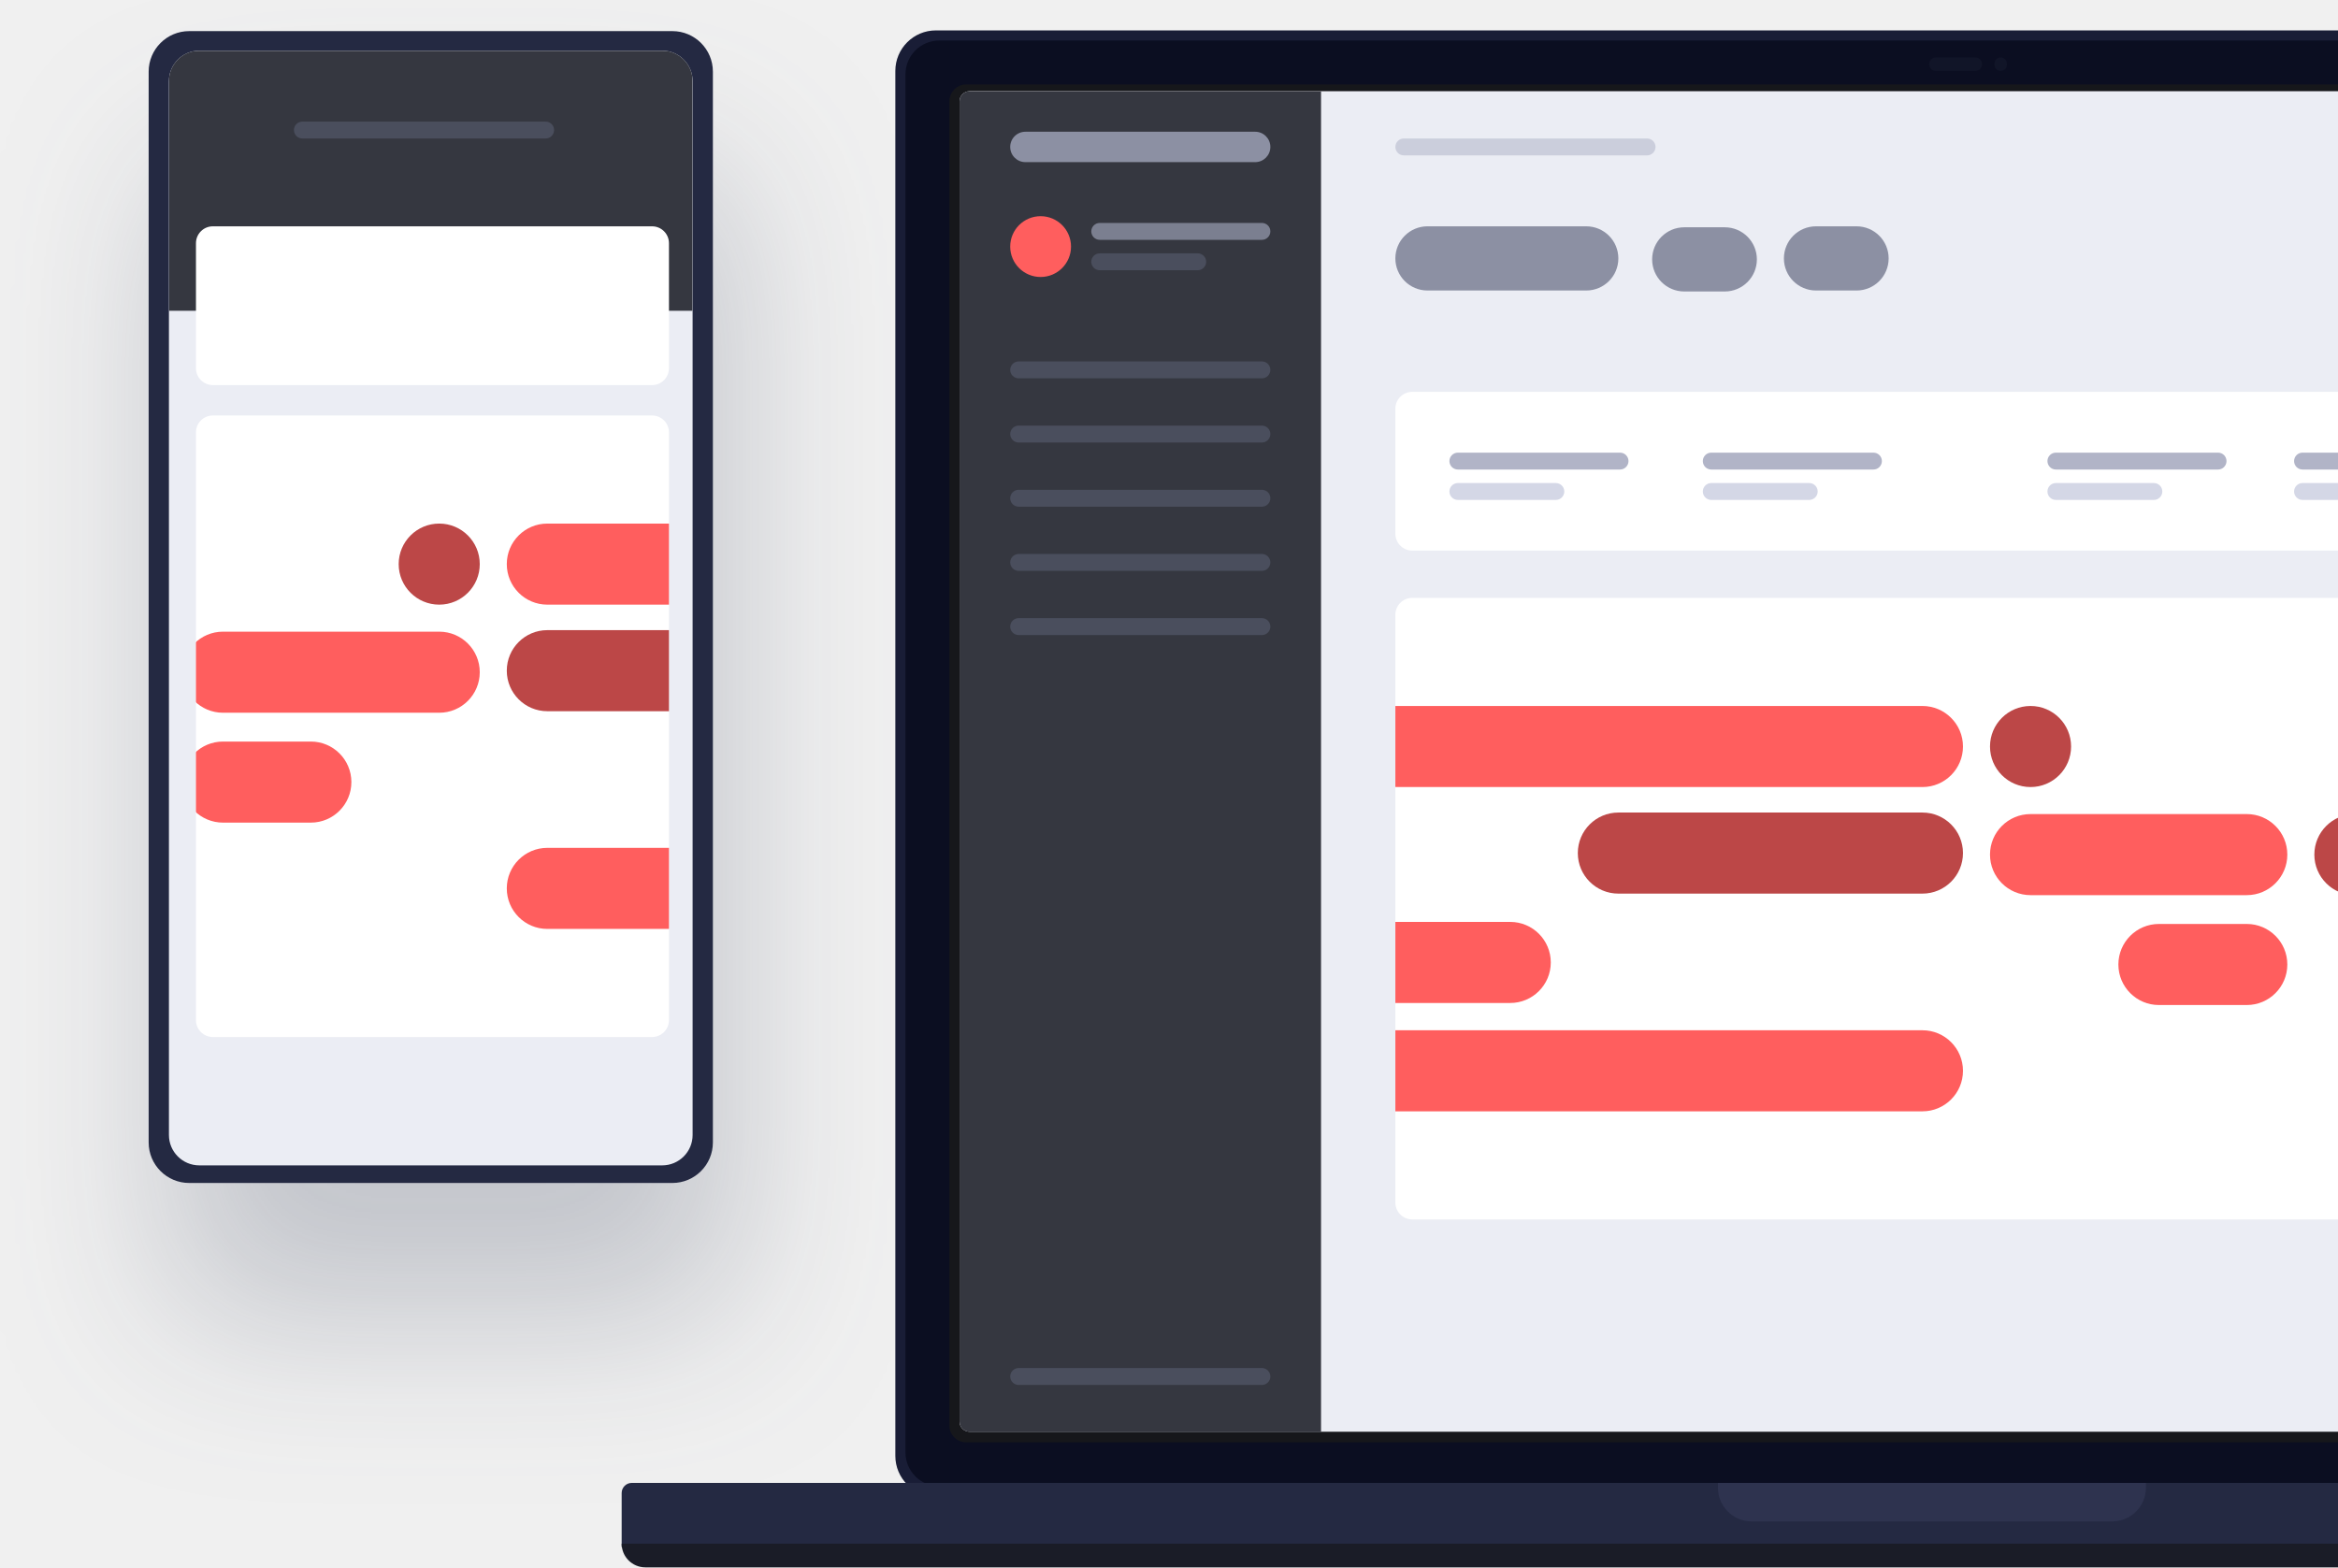
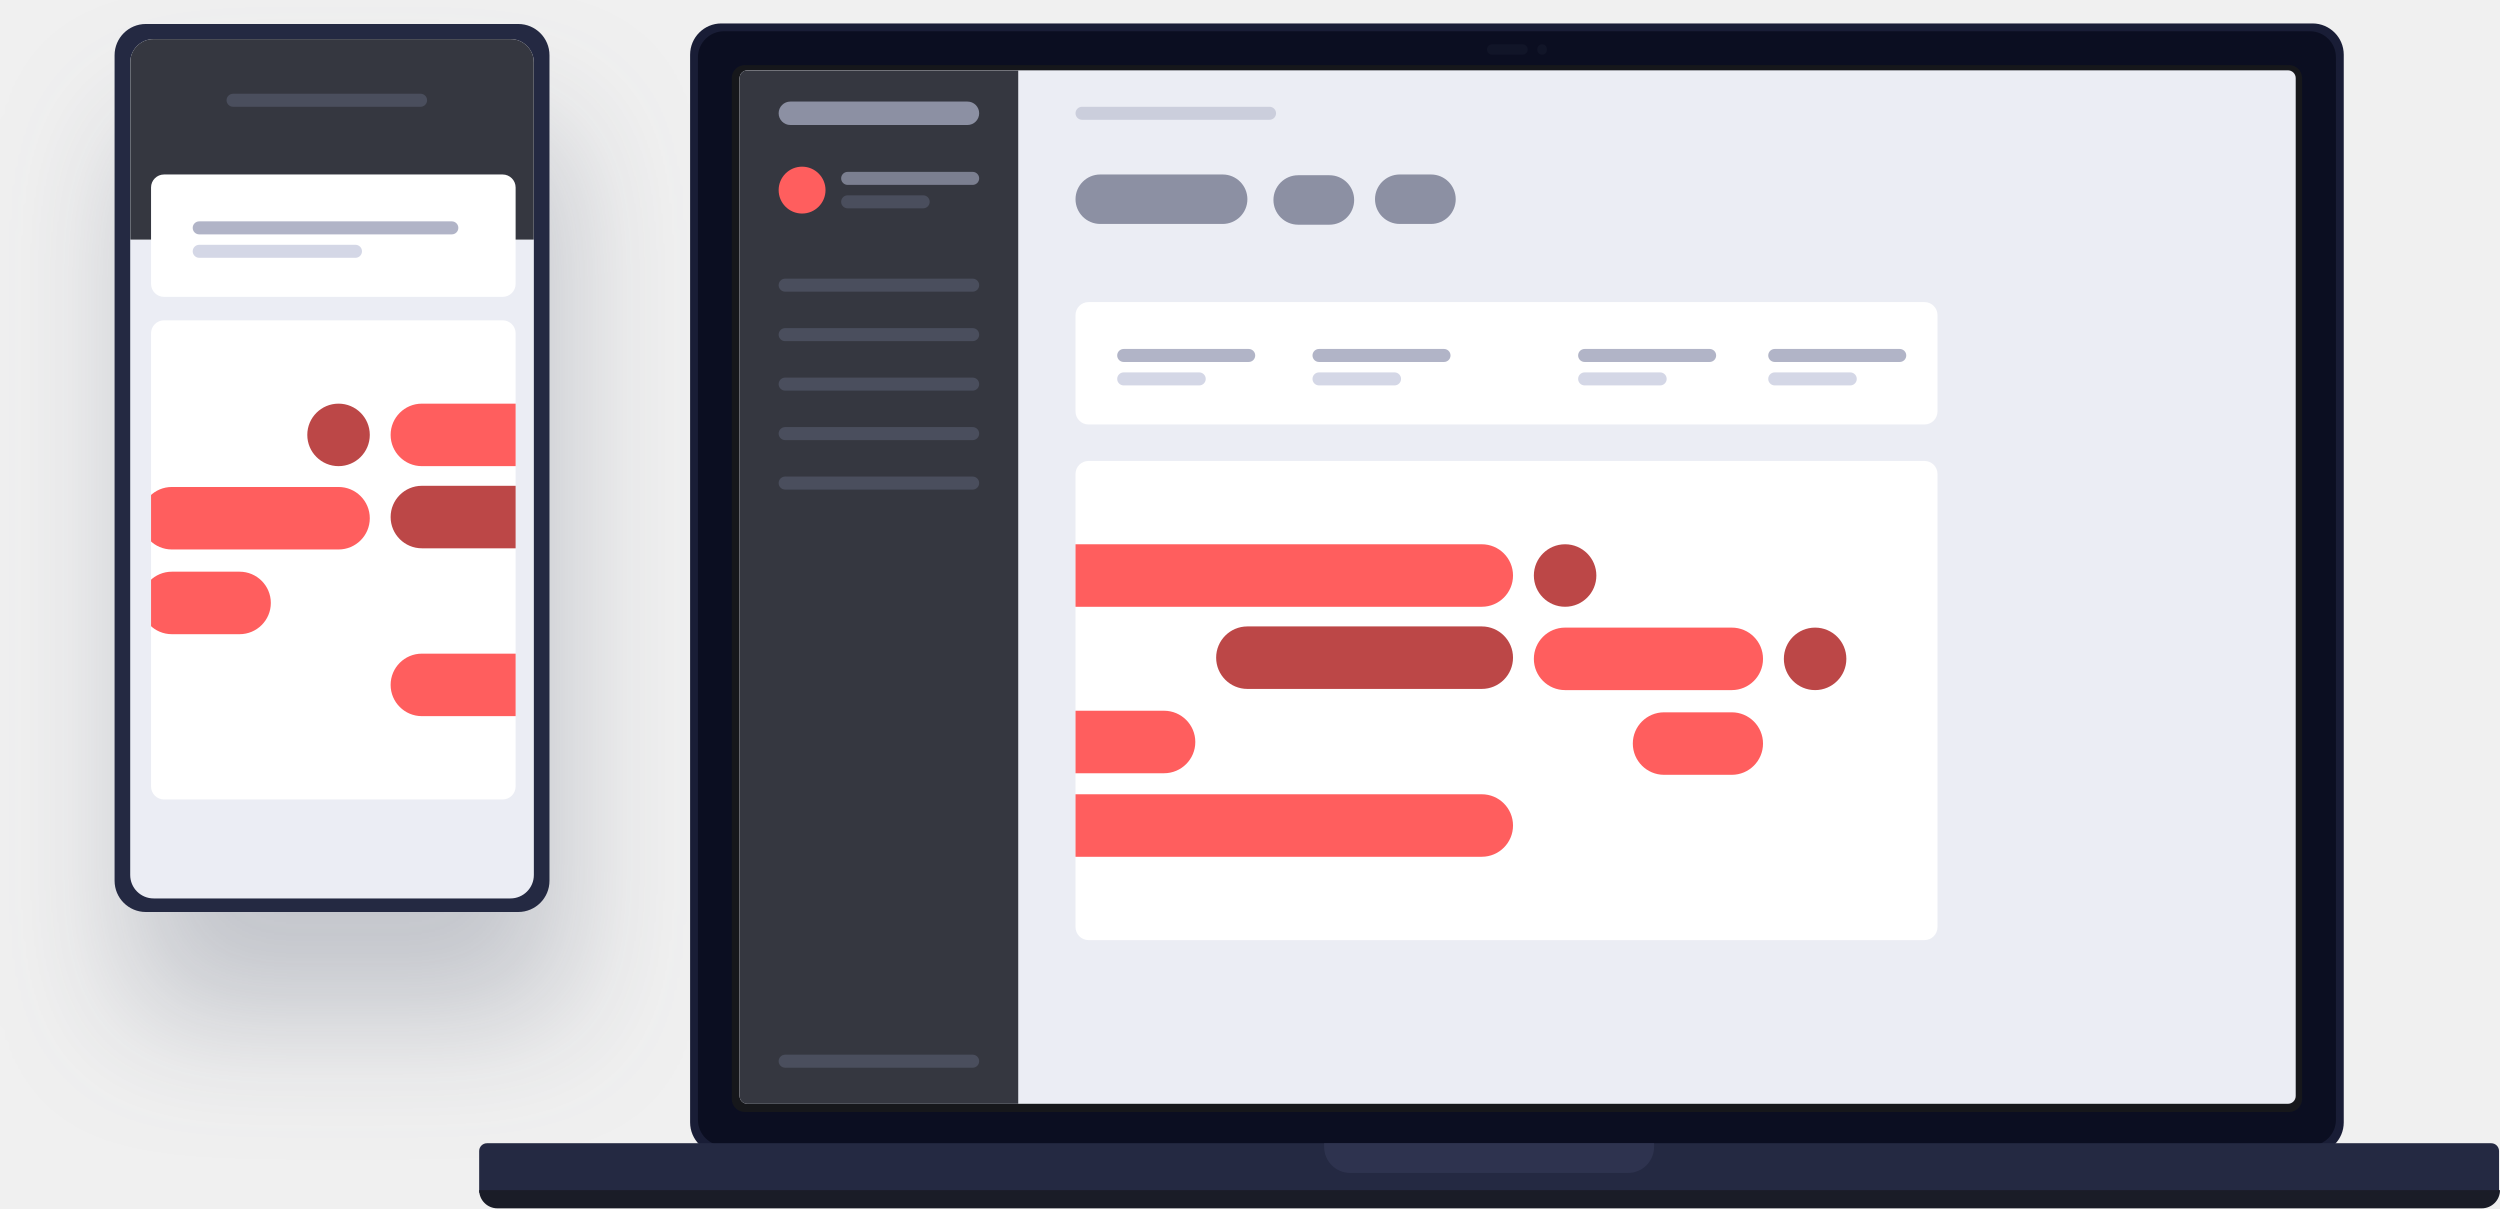
- <svg xmlns="http://www.w3.org/2000/svg" xmlns:xlink="http://www.w3.org/1999/xlink" width="692" height="464">
+ <svg xmlns="http://www.w3.org/2000/svg" xmlns:xlink="http://www.w3.org/1999/xlink" width="960" height="464">
  <defs>
-     <rect id="a" width="597.554" height="396.861" rx="3" />
-     <rect id="c" width="331" height="184" rx="5" />
-     <path id="e" d="M3 0h769.629a3 3 0 0 1 3 3v16.006H0V3a3 3 0 0 1 3-3z" />
-     <rect id="h" width="167" height="341" rx="12" />
+     <rect id="a" width="597.554" height="396.861" x="0" y="0" rx="3" />
+     <rect id="c" width="331" height="184" x="0" y="0" rx="5" />
+     <rect id="h" width="167" height="341" x="0" y="0" rx="12" />
+     <rect id="i" width="155" height="330" x="0" y="0" rx="9" />
+     <rect id="k" width="140" height="184" x="0" y="0" rx="5" />
    <filter id="g" width="213.8%" height="155.7%" x="-53.3%" y="-16.1%" filterUnits="objectBoundingBox">
      <feOffset dx="6" dy="40" in="SourceAlpha" result="shadowOffsetOuter1" />
      <feGaussianBlur in="shadowOffsetOuter1" result="shadowBlurOuter1" stdDeviation="25" />
      <feColorMatrix in="shadowBlurOuter1" values="0 0 0 0 0.243 0 0 0 0 0.279 0 0 0 0 0.375 0 0 0 0.255 0" />
    </filter>
-     <rect id="i" width="155" height="330" rx="9" />
-     <rect id="k" width="140" height="184" rx="5" />
+     <path id="e" d="M3 0h769.629a3 3 0 013 3v16.006H0V3a3 3 0 013-3z" />
  </defs>
  <g fill="none" fill-rule="evenodd">
    <g transform="translate(184 9)">
      <rect width="635" height="434" x="81" fill="#191D36" fill-rule="nonzero" rx="12" />
      <rect width="629" height="428" x="84" y="3" fill="#0B0E21" fill-rule="nonzero" rx="10" />
      <rect width="603" height="402" x="97" y="16" fill="#16171B" fill-rule="nonzero" rx="5" />
      <g transform="translate(100 18)">
        <mask id="b" fill="#fff">
          <use xlink:href="#a" />
        </mask>
        <use fill="#EBEDF4" fill-rule="nonzero" xlink:href="#a" />
        <g mask="url(#b)">
          <g transform="translate(129 14)">
            <g transform="translate(0 75)">
              <rect width="331" height="47" fill="#FFF" rx="5" />
              <g transform="translate(16 18)">
                <rect width="53" height="5" fill="#B1B4C7" rx="2.5" />
                <rect width="34" height="5" y="9" fill="#D4D7E6" rx="2.5" />
                <g transform="translate(75)">
                  <rect width="53" height="5" fill="#B1B4C7" rx="2.5" />
                  <rect width="34" height="5" y="9" fill="#D4D7E6" rx="2.5" />
                </g>
                <g transform="translate(177)">
                  <rect width="53" height="5" fill="#B1B4C7" rx="2.5" />
                  <rect width="34" height="5" y="9" fill="#D4D7E6" rx="2.5" />
                </g>
                <g transform="translate(250)">
                  <rect width="53" height="5" fill="#B1B4C7" rx="2.5" />
                  <rect width="34" height="5" y="9" fill="#D4D7E6" rx="2.5" />
                </g>
              </g>
            </g>
            <g transform="translate(0 136)">
              <mask id="d" fill="#fff">
                <use xlink:href="#c" />
              </mask>
              <use fill="#FFF" xlink:href="#c" />
              <g mask="url(#d)">
                <g transform="translate(-33 32)">
                  <rect width="184" height="24" x="17" fill="#FF5E5E" rx="12" />
                  <rect width="184" height="24" x="17" y="96" fill="#FF5E5E" rx="12" />
                  <rect width="24" height="24" x="209" fill="#BC4747" rx="12" />
                  <rect width="88" height="24" x="209" y="32" fill="#FF5E5E" rx="12" />
                  <rect width="114" height="24" x="87" y="31.547" fill="#BC4747" rx="12" />
                  <rect width="50" height="24" x="247" y="64.53" fill="#FF5E5E" rx="12" />
                  <rect width="79" height="24" y="63.925" fill="#FF5E5E" rx="12" />
                  <rect width="24" height="24" x="305" y="32" fill="#BC4747" rx="12" />
                </g>
              </g>
            </g>
            <rect width="77" height="5" fill="#CBCEDC" rx="2.5" />
            <g transform="translate(0 26)" fill="#8C90A3">
              <rect width="66" height="19" rx="9.5" />
              <rect width="31" height="19" x="76" y=".288" rx="9.5" />
              <rect width="31" height="19" x="115" rx="9.5" />
            </g>
          </g>
        </g>
        <g mask="url(#b)">
          <path fill="#353740" d="M0 0h107v397H0z" />
          <g transform="translate(15 12)">
            <rect width="77" height="5" y="68" fill="#4A4E5D" rx="2.5" />
            <rect width="77" height="5" y="87" fill="#4A4E5D" rx="2.5" />
            <rect width="77" height="5" y="106" fill="#4A4E5D" rx="2.5" />
            <rect width="77" height="5" y="125" fill="#4A4E5D" rx="2.5" />
            <rect width="77" height="5" y="144" fill="#4A4E5D" rx="2.5" />
            <rect width="77" height="5" y="366" fill="#4A4E5D" rx="2.5" />
            <g transform="translate(0 25)">
              <g transform="translate(24 2)">
                <rect width="53" height="5" fill="#7B7F90" rx="2.5" />
                <rect width="34" height="5" y="9" fill="#4A4E5D" rx="2.5" />
              </g>
              <circle cx="9" cy="9" r="9" fill="#FF5E5E" />
            </g>
            <rect width="77" height="9" fill="#8C90A3" rx="4.5" />
          </g>
        </g>
      </g>
      <g fill="#4A5166" fill-rule="nonzero" opacity=".098" transform="translate(387 8)">
        <rect width="15.64" height="4" rx="2" />
        <rect width="3.68" height="4" x="19.32" rx="1.84" />
      </g>
      <g transform="translate(0 430)">
        <mask id="f" fill="#fff">
          <use xlink:href="#e" />
        </mask>
        <use fill="#242942" fill-rule="nonzero" xlink:href="#e" />
        <rect width="126.689" height="57.968" x="324.47" y="-46.564" fill="#2E334F" fill-rule="nonzero" mask="url(#f)" rx="10" />
      </g>
-       <path fill="#1A1C27" fill-rule="nonzero" d="M0 448h776a7 7 0 0 1-7 7H7a7 7 0 0 1-7-7z" />
+       <path fill="#1A1C27" fill-rule="nonzero" d="M0 448h776a7 7 0 01-7 7H7a7 7 0 01-7-7z" />
    </g>
    <g fill-rule="nonzero" transform="translate(44 9.21)">
      <use fill="#000" filter="url(#g)" xlink:href="#h" />
      <use fill="#242942" xlink:href="#h" />
    </g>
    <g transform="translate(50 15)">
      <mask id="j" fill="#fff">
        <use xlink:href="#i" />
      </mask>
      <use fill="#EBEDF4" fill-rule="nonzero" xlink:href="#i" />
      <g mask="url(#j)">
        <path fill="#353740" d="M0 0h155v77H0z" />
        <g transform="translate(8 108)">
          <mask id="l" fill="#fff">
            <use xlink:href="#k" />
          </mask>
          <use fill="#FFF" xlink:href="#k" />
          <g mask="url(#l)">
            <g transform="matrix(-1 0 0 1 293 32)">
              <rect width="184" height="24" x="17" fill="#FF5E5E" rx="12" />
              <rect width="184" height="24" x="17" y="96" fill="#FF5E5E" rx="12" />
              <rect width="24" height="24" x="209" fill="#BC4747" rx="12" />
              <rect width="88" height="24" x="209" y="32" fill="#FF5E5E" rx="12" />
              <rect width="114" height="24" x="87" y="31.547" fill="#BC4747" rx="12" />
              <rect width="50" height="24" x="247" y="64.53" fill="#FF5E5E" rx="12" />
              <rect width="79" height="24" y="63.925" fill="#FF5E5E" rx="12" />
              <rect width="24" height="24" x="305" y="32" fill="#BC4747" rx="12" />
            </g>
          </g>
        </g>
        <rect width="140" height="47" x="8" y="52" fill="#FFF" rx="5" />
        <rect width="77" height="5" x="37" y="21" fill="#4A4E5D" rx="2.5" />
      </g>
    </g>
+     <g transform="translate(74 85)">
+       <rect width="102" height="5" fill="#B1B4C7" rx="2.5" />
+       <rect width="65" height="5" y="9" fill="#D4D7E6" rx="2.5" />
+     </g>
  </g>
</svg>
